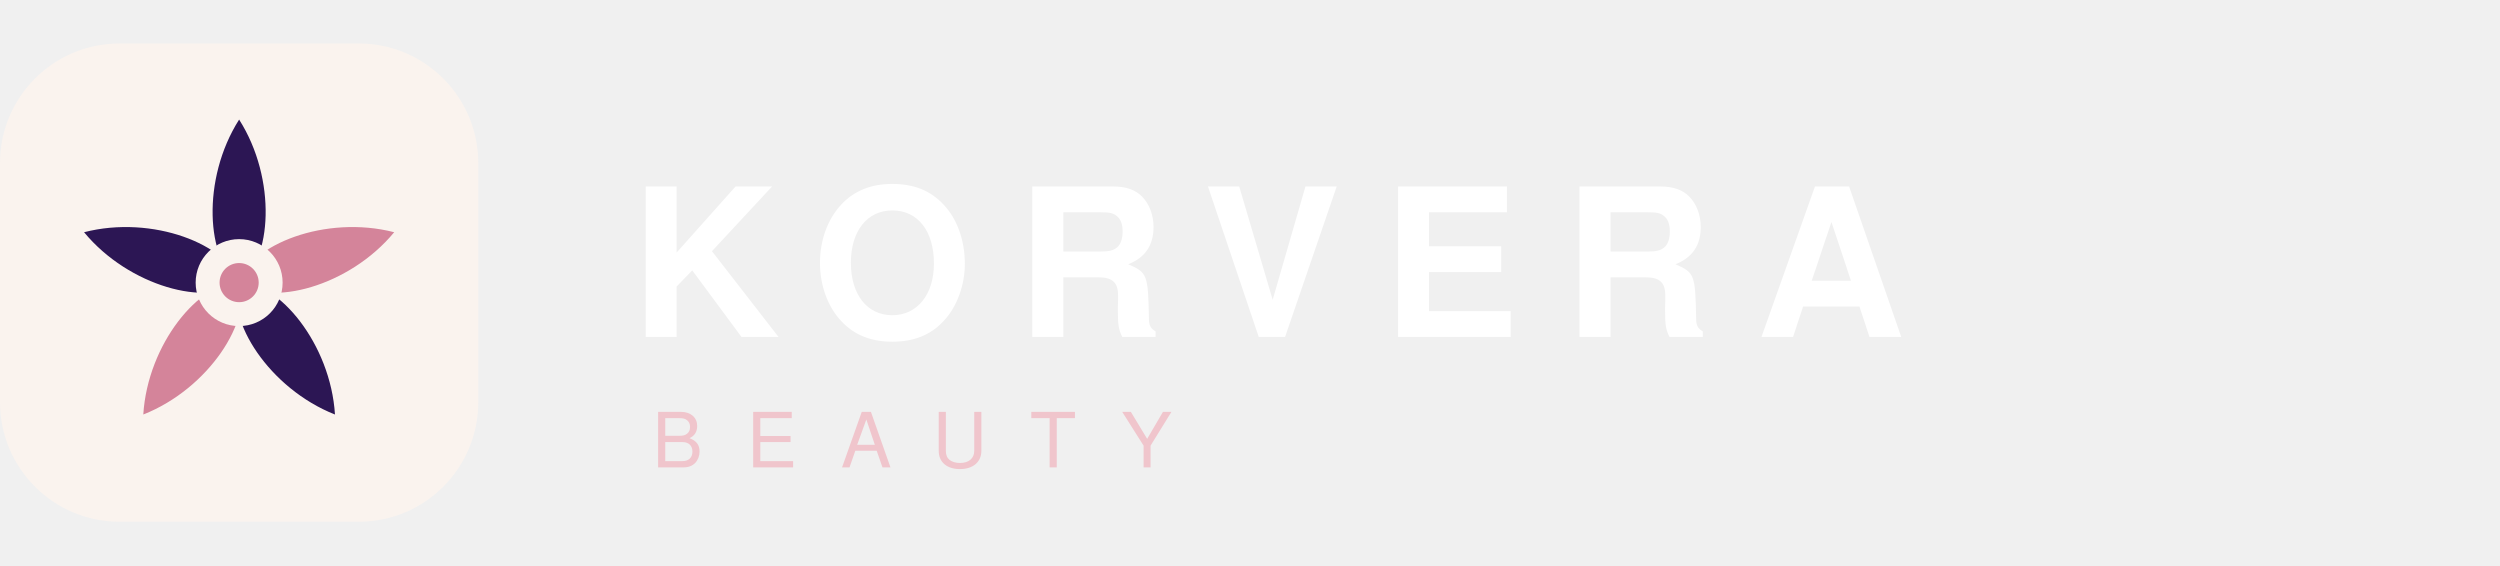
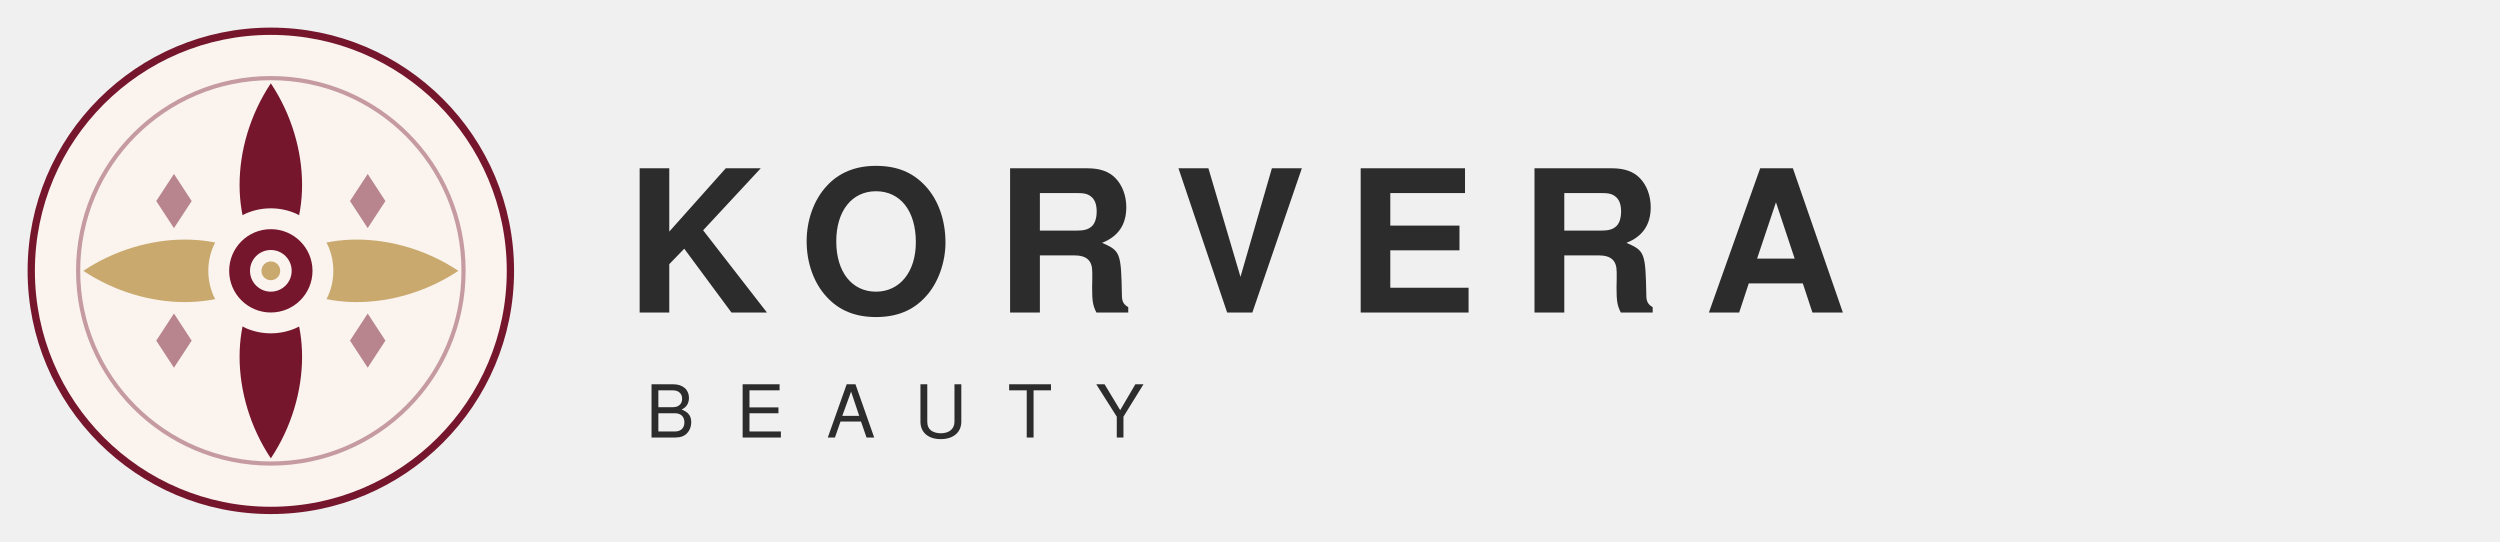
- <svg xmlns="http://www.w3.org/2000/svg" viewBox="0 0 230 52" fill="none">
-   <rect x="0" y="4" width="44" height="44" rx="11" fill="#FAF3EE" />
-   <g transform="translate(22,26)">
-     <path d="M0,0 C3,-2 3.5,-9.5 0,-15 C-3.5,-9.5 -3,-2 0,0 Z" fill="#2C1654" transform="rotate(0)" />
-     <path d="M0,0 C3,-2 3.5,-9.5 0,-15 C-3.5,-9.5 -3,-2 0,0 Z" fill="#D4849A" transform="rotate(72)" />
-     <path d="M0,0 C3,-2 3.5,-9.5 0,-15 C-3.5,-9.5 -3,-2 0,0 Z" fill="#2C1654" transform="rotate(144)" />
-     <path d="M0,0 C3,-2 3.5,-9.5 0,-15 C-3.5,-9.5 -3,-2 0,0 Z" fill="#D4849A" transform="rotate(216)" />
-     <path d="M0,0 C3,-2 3.5,-9.5 0,-15 C-3.5,-9.5 -3,-2 0,0 Z" fill="#2C1654" transform="rotate(288)" />
-     <circle cx="0" cy="0" r="4" fill="#FAF3EE" />
-     <circle cx="0" cy="0" r="1.8" fill="#D4849A" />
-   </g>
-   <text x="58" y="31" font-family="'Helvetica Neue', Helvetica, Arial, sans-serif" font-weight="700" font-size="19" letter-spacing="4" fill="#FFFFFF">KORVERA</text>
-   <text x="60" y="43" font-family="'Helvetica Neue', Helvetica, Arial, sans-serif" font-weight="300" font-size="7" letter-spacing="4" fill="#F0C5CC">BEAUTY</text>
+ <svg xmlns="http://www.w3.org/2000/svg" viewBox="0 0 240 52" fill="none">
+   <circle cx="26" cy="26" r="23" fill="#FAF3EE" stroke="#75162D" stroke-width="0.7" />
+   <circle cx="26" cy="26" r="18.5" fill="none" stroke="#75162D" stroke-width="0.4" opacity="0.4" />
+   <path d="M26,26 C22,22 22,14 26,8 C30,14 30,22 26,26 Z" fill="#75162D" />
+   <path d="M26,26 C30,22 38,22 44,26 C38,30 30,30 26,26 Z" fill="#C9A96E" />
+   <path d="M26,26 C30,30 30,38 26,44 C22,38 22,30 26,26 Z" fill="#75162D" />
+   <path d="M26,26 C22,30 14,30 8,26 C14,22 22,22 26,26 Z" fill="#C9A96E" />
+   <path d="M35.3,16.7 L37,19.3 L35.3,21.9 L33.6,19.3 Z" fill="#75162D" opacity="0.5" />
+   <path d="M35.3,30.1 L37,32.7 L35.3,35.3 L33.6,32.7 Z" fill="#75162D" opacity="0.5" />
+   <path d="M16.7,16.7 L18.4,19.3 L16.7,21.9 L15,19.3 Z" fill="#75162D" opacity="0.5" />
+   <path d="M16.7,30.1 L18.4,32.7 L16.7,35.3 L15,32.7 Z" fill="#75162D" opacity="0.5" />
+   <circle cx="26" cy="26" r="6" fill="#FAF3EE" />
+   <circle cx="26" cy="26" r="4" fill="#75162D" />
+   <circle cx="26" cy="26" r="2" fill="#FAF3EE" />
+   <circle cx="26" cy="26" r="0.9" fill="#C9A96E" />
+   <text x="60" y="30" font-family="'Helvetica Neue', Helvetica, Arial, sans-serif" font-weight="700" font-size="19" letter-spacing="4" fill="#2C2C2C">KORVERA</text>
+   <text x="62" y="42" font-family="'Helvetica Neue', Helvetica, Arial, sans-serif" font-weight="300" font-size="7" letter-spacing="4" fill="#2C2C2C">BEAUTY</text>
</svg>
